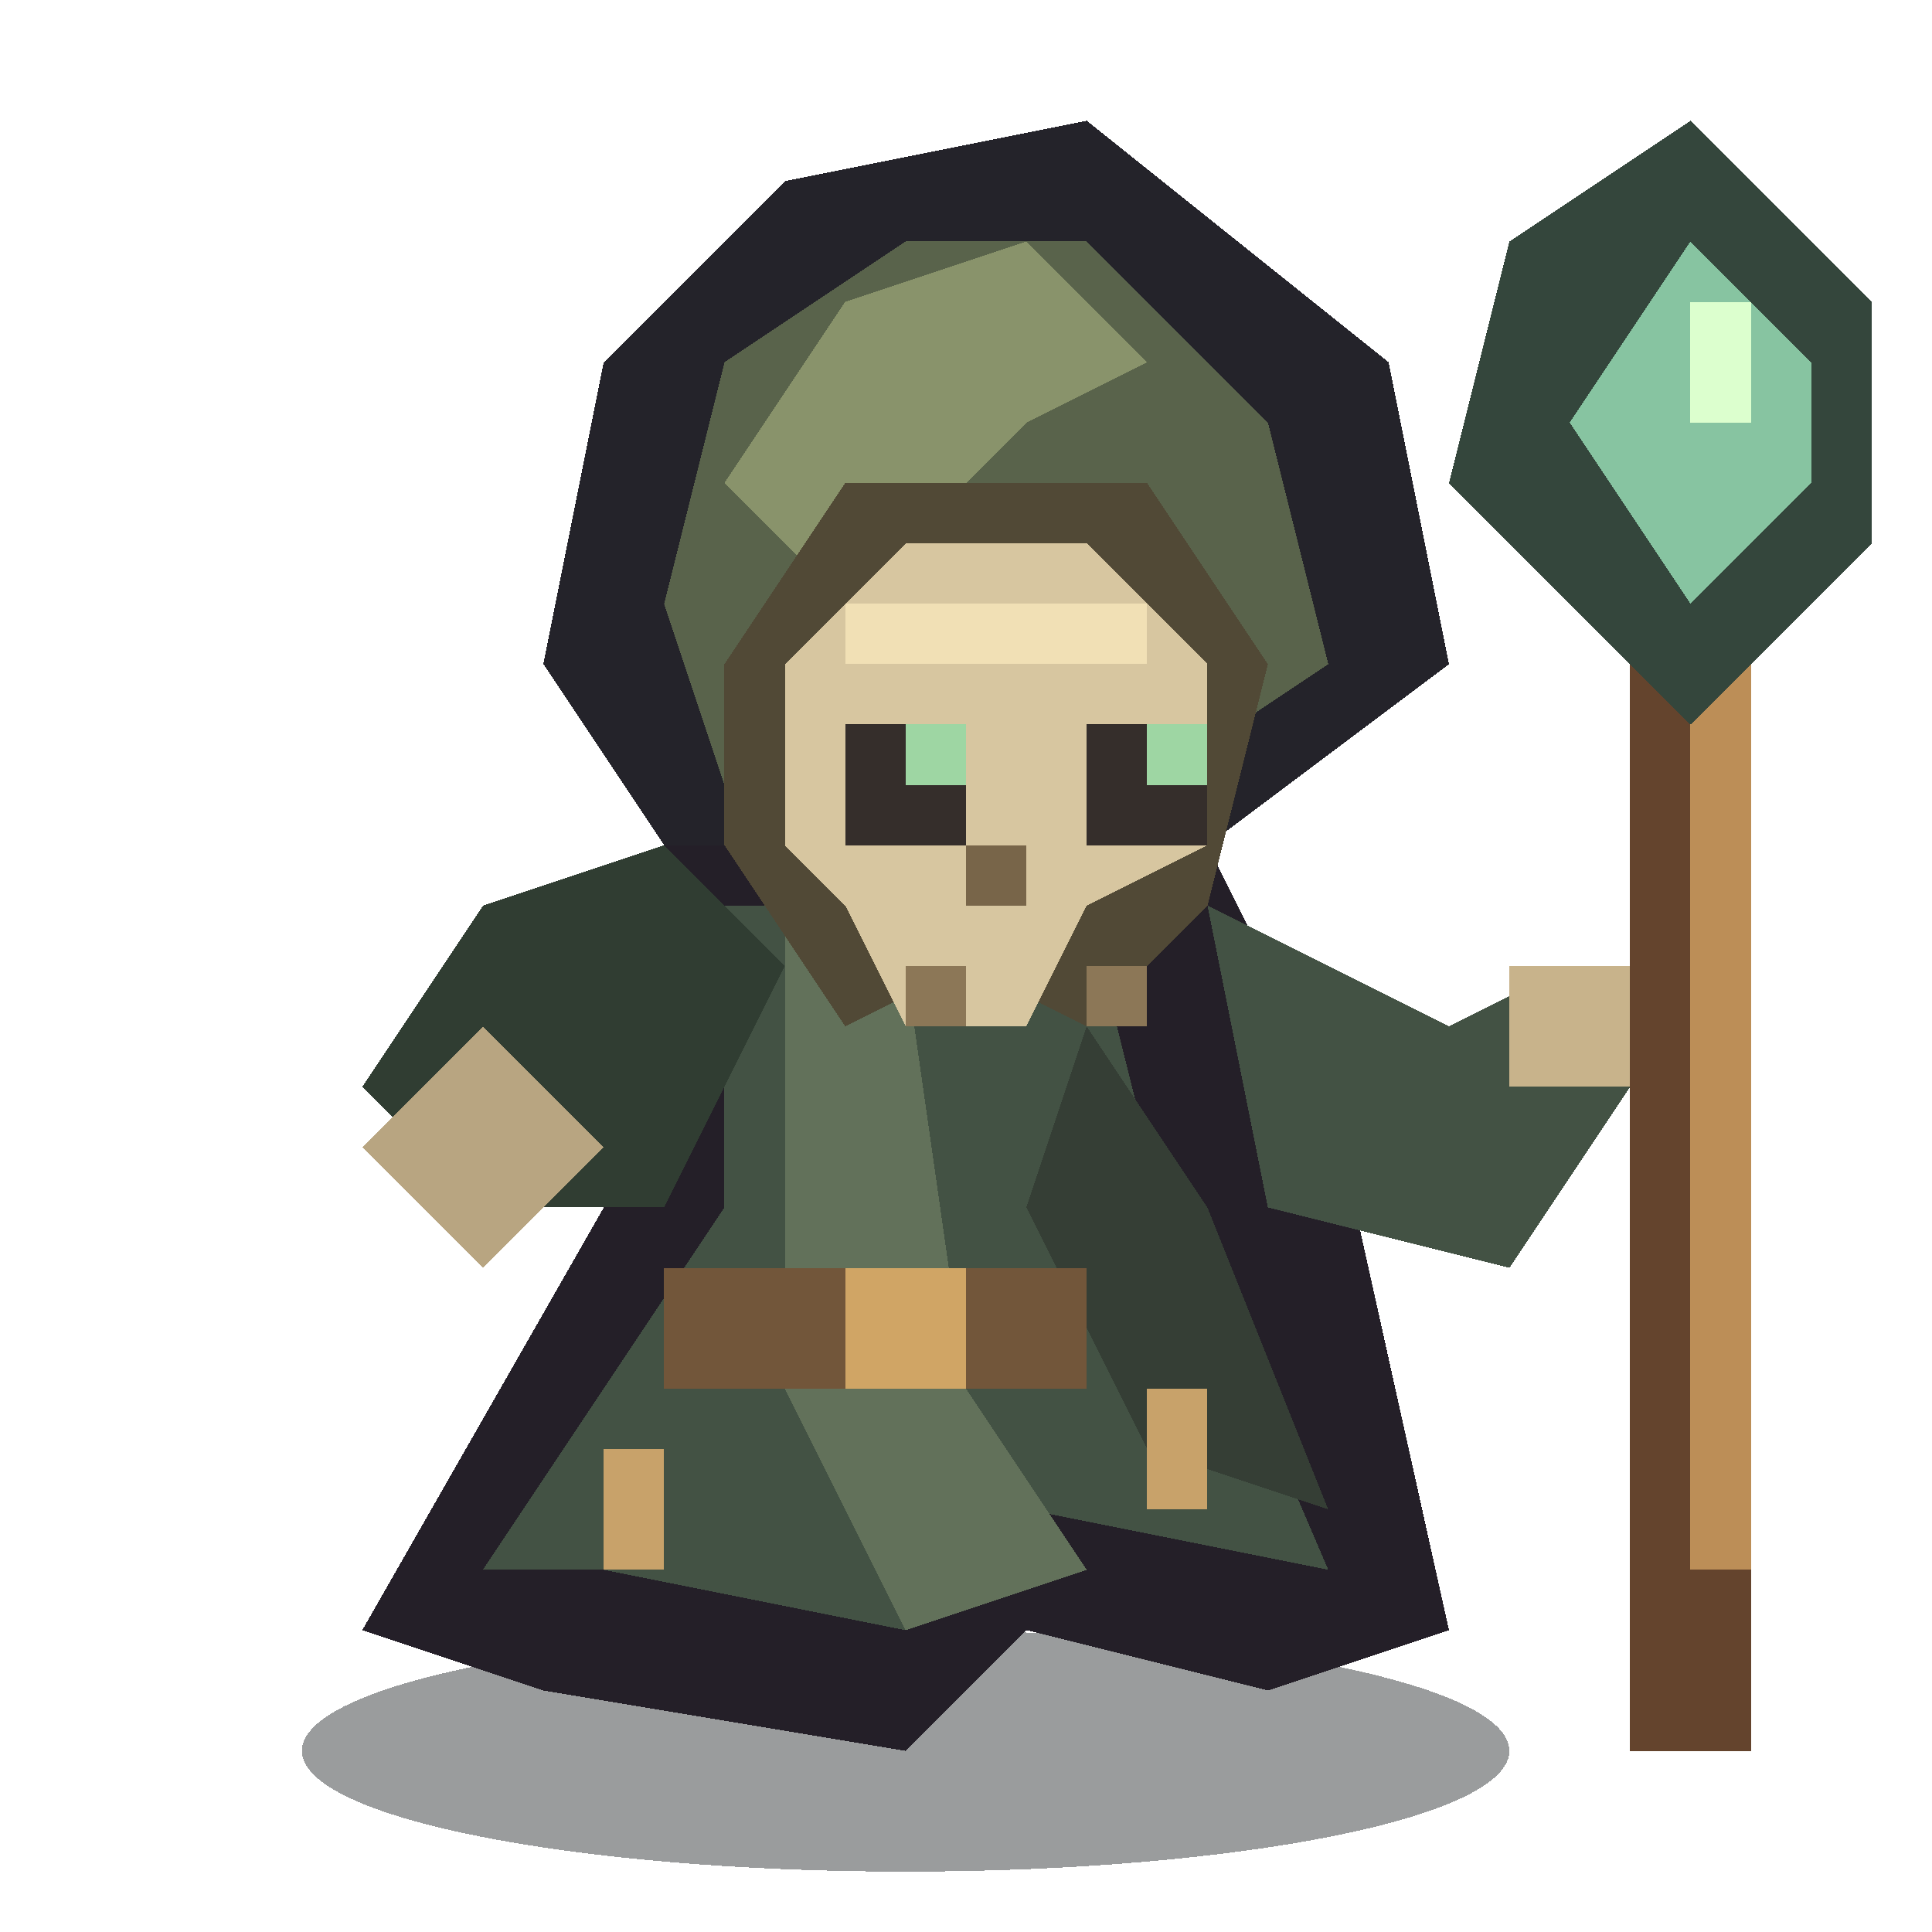
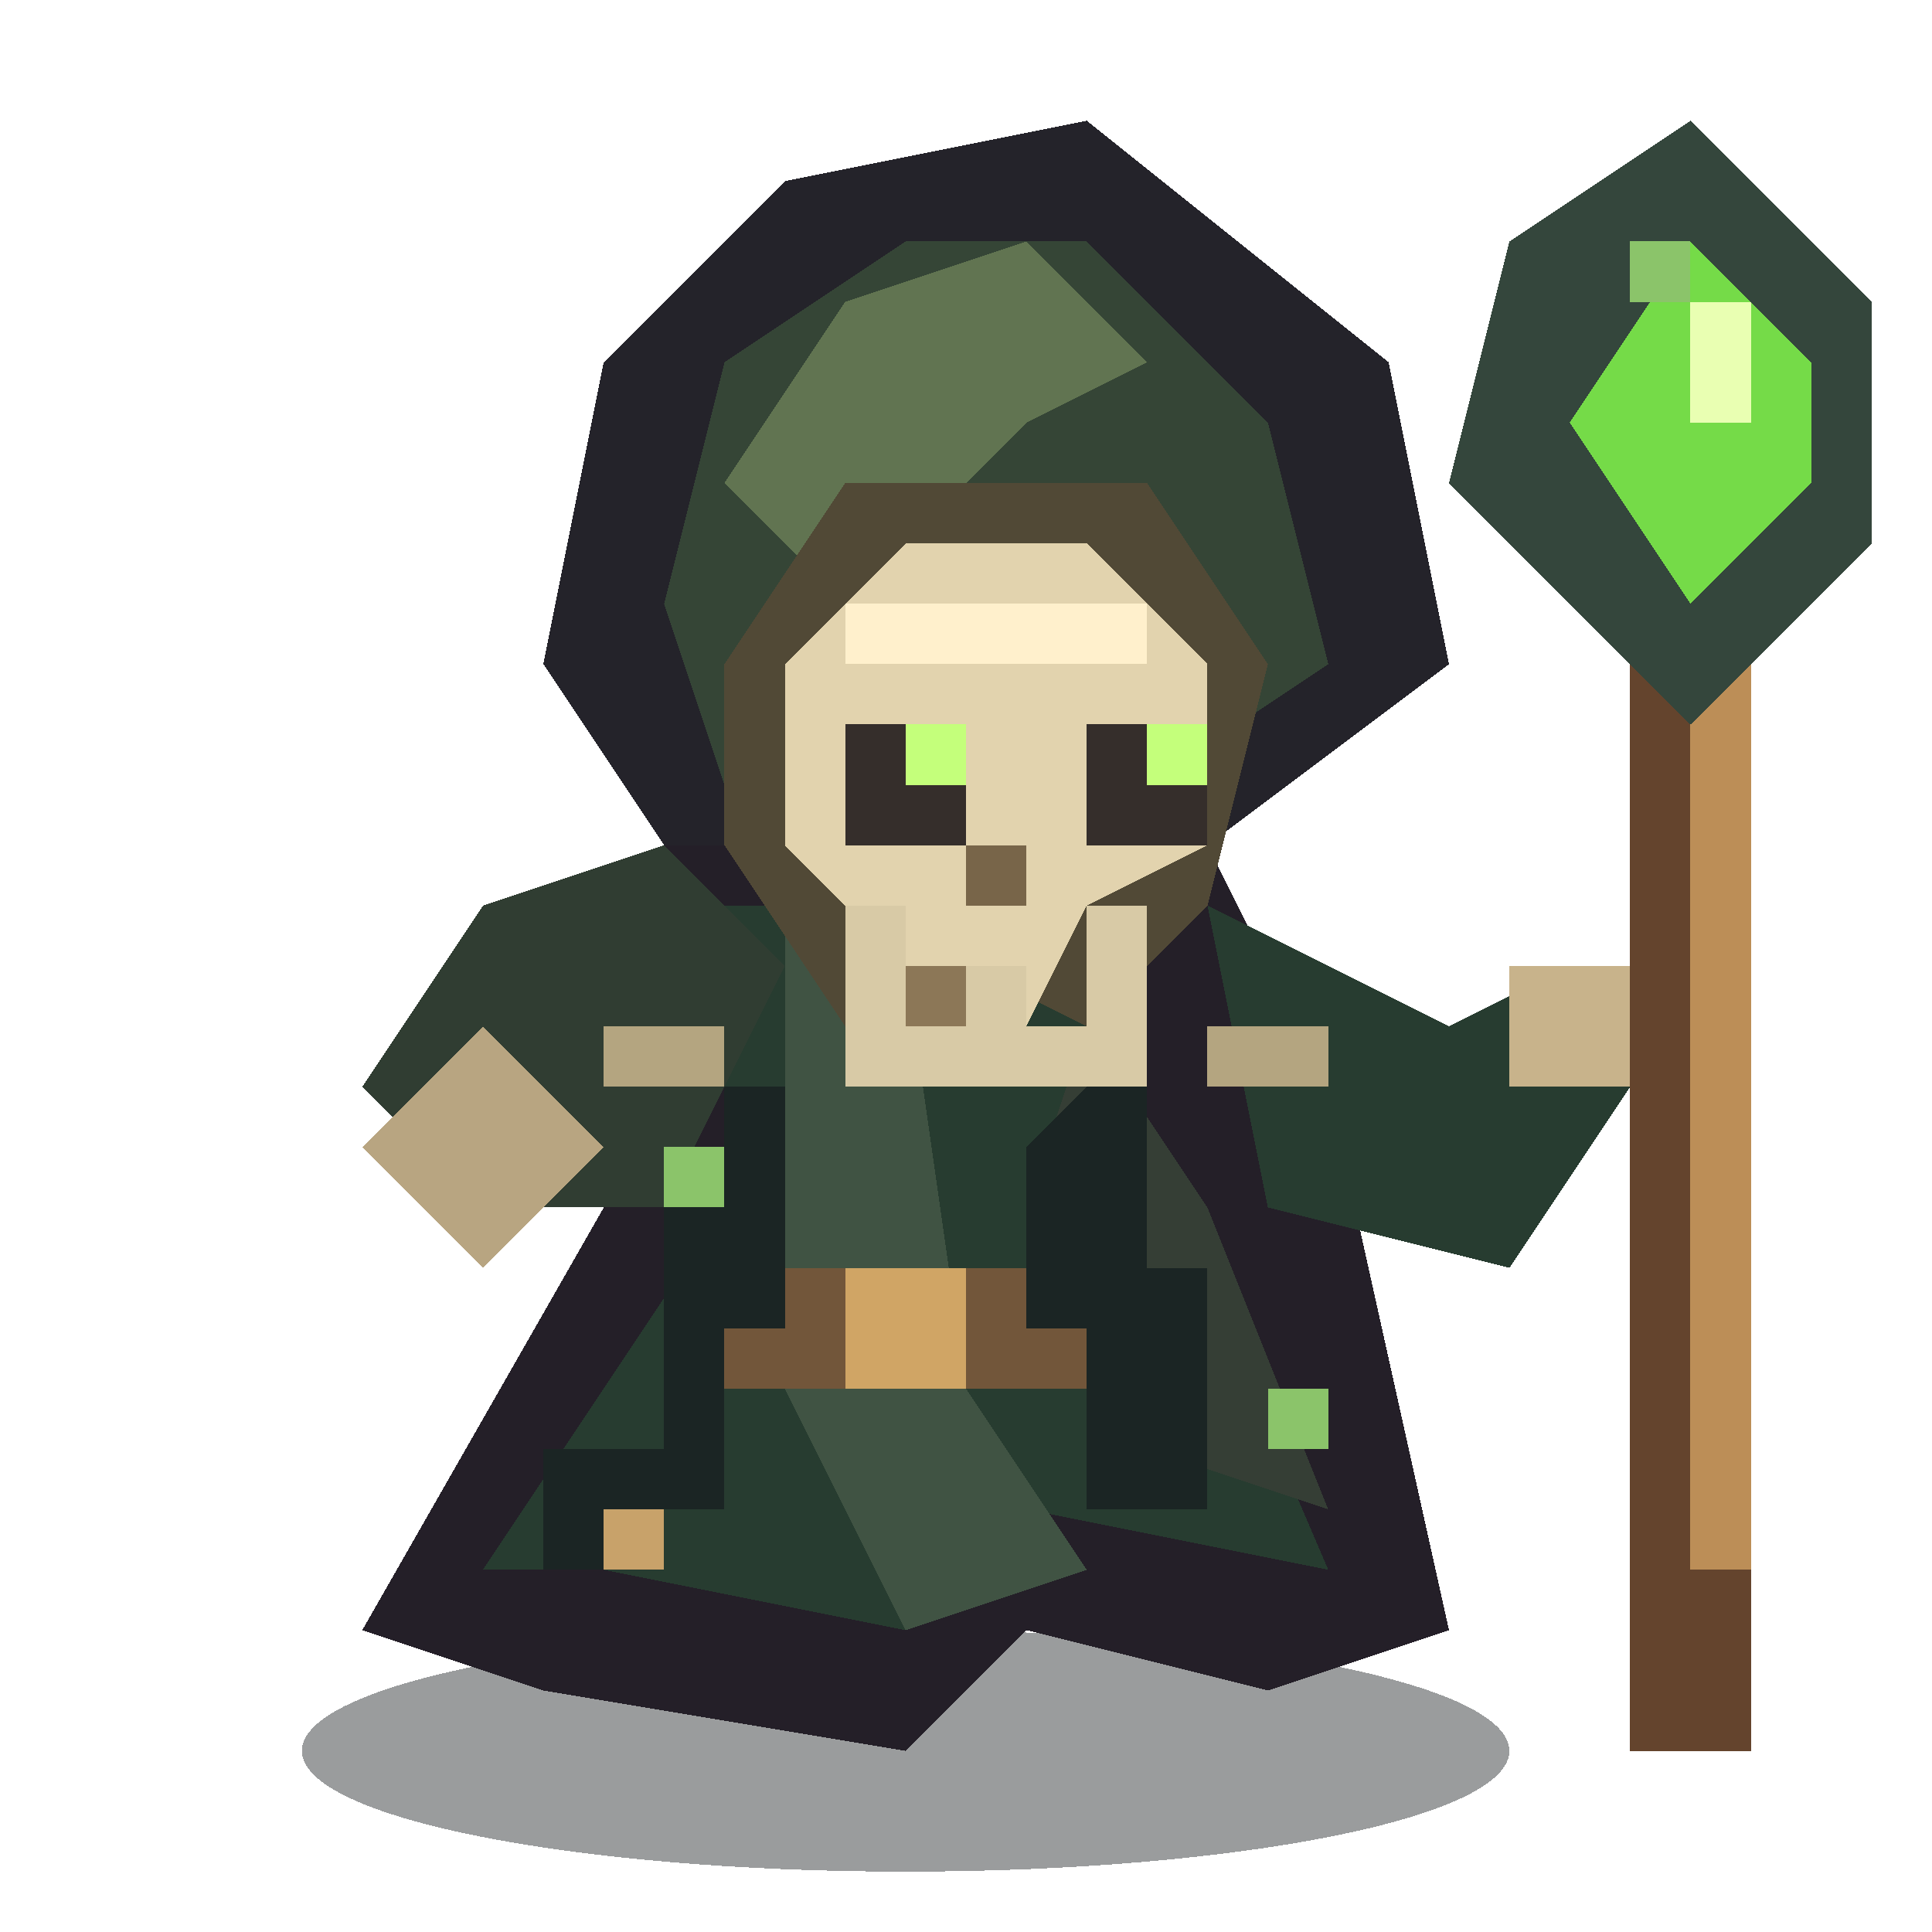
<svg xmlns="http://www.w3.org/2000/svg" width="64" height="64" viewBox="0 0 32 32" shape-rendering="crispEdges">
  <ellipse cx="15" cy="29" rx="10" ry="2" fill="#1e2426" opacity=".45" />
  <g transform="translate(0 0)">
    <path d="M11 14H20L22 18L24 27L21 28L17 27L15 29L9 28L6 27L10 20Z" fill="#241f28" />
-     <path d="M12 15H18L19 19L22 26L17 25L15 27L10 26L8 26L12 20Z" fill="#435244" />
-     <path d="M13 15L15 16L16 23L18 26L15 27L13 23Z" fill="#62715a" />
+     <path d="M12 15H18L19 19L22 26L17 25L15 27L10 26L8 26L12 20Z" fill="#273c30" />
+     <path d="M13 15L15 16L16 23L18 26L15 27L13 23Z" fill="#405343" />
    <path d="M18 17L20 20L22 25L19 24L17 20Z" fill="#353e35" />
    <rect x="11" y="21" width="7" height="2" fill="#72563a" />
    <rect x="14" y="21" width="2" height="2" fill="#d0a565" />
    <path d="M9 11L10 6L13 3L18 2L23 6L24 11L20 14H11Z" fill="#24232a" />
-     <path d="M11 10L12 6L15 4H18L21 7L22 11L19 13H12Z" fill="#59634b" />
-     <path d="M12 8L14 5L17 4L19 6L17 7L14 10Z" fill="#89936b" />
+     <path d="M11 10L12 6L15 4H18L21 7L22 11L19 13H12Z" fill="#354536" />
+     <path d="M12 8L14 5L17 4L19 6L17 7L14 10Z" fill="#617451" />
    <path d="M12 11L14 8H19L21 11L20 15L18 17L16 16L14 17L12 14Z" fill="#514936" />
-     <path d="M13 11L15 9H18L20 11V14L18 15L17 17H15L14 15L13 14Z" fill="#d7c6a0" />
-     <rect x="14" y="10" width="5" height="1" fill="#f1e0b5" />
+     <path d="M13 11L15 9H18L20 11V14L18 15L17 17H15L14 15L13 14Z" fill="#e2d3ae" />
+     <rect x="14" y="10" width="5" height="1" fill="#fff0cc" />
    <rect x="14" y="12" width="2" height="2" fill="#352e2b" />
    <rect x="18" y="12" width="2" height="2" fill="#352e2b" />
-     <rect x="15" y="12" width="1" height="1" fill="#9ed6a3" />
-     <rect x="19" y="12" width="1" height="1" fill="#9ed6a3" />
+     <rect x="15" y="12" width="1" height="1" fill="#c4ff7b" />
+     <rect x="19" y="12" width="1" height="1" fill="#c4ff7b" />
    <rect x="16" y="14" width="1" height="1" fill="#786549" />
    <rect x="15" y="16" width="1" height="1" fill="#8c7757" />
    <rect x="18" y="16" width="1" height="1" fill="#8c7757" />
    <path d="M8 15L11 14L13 16L11 20L8 20L6 18Z" fill="#303d32" />
    <path d="M8 17L6 19L8 21L10 19Z" fill="#b8a581" />
-     <path d="M20 15L24 17L26 16L27 18L25 21L21 20Z" fill="#435244" />
+     <path d="M20 15L24 17L26 16L27 18L25 21L21 20Z" fill="#273c30" />
    <rect x="25" y="16" width="2" height="2" fill="#c8b38b" />
    <rect x="27" y="8" width="2" height="21" fill="#64442d" />
    <rect x="28" y="11" width="1" height="15" fill="#bc8e57" />
    <path d="M24 8L25 4L28 2L31 5V9L28 12Z" fill="#34463c" />
-     <path d="M26 7L28 4L30 6V8L28 10Z" fill="#87c4a1" />
-     <rect x="28" y="5" width="1" height="2" fill="#dcffce" />
+     <path d="M26 7L28 4L30 6V8L28 10Z" fill="#75db48" />
+     <rect x="28" y="5" width="1" height="2" fill="#e9ffb2" />
    <rect x="10" y="24" width="1" height="2" fill="#c8a26a" />
    <rect x="19" y="23" width="1" height="2" fill="#c8a26a" />
+     <path fill="#1b2524" d="M12 18h1v4h-1v3h-2v1H9v-2h2v-4h1zM18 18h1v3h1v4h-2v-3h-1v-3z" />
+     <path fill="#d8caa6" d="M14 15h1v2h1v-1h1v1h1v-2h1v3h-5z" />
+     <path fill="#b4a580" d="M10 17h2v1h-2zM20 17h2v1h-2z" />
+     <path fill="#8bc46a" d="M11 19h1v1h-1zM21 23h1v1h-1zM27 4h1v1h-1z" />
  </g>
</svg>
